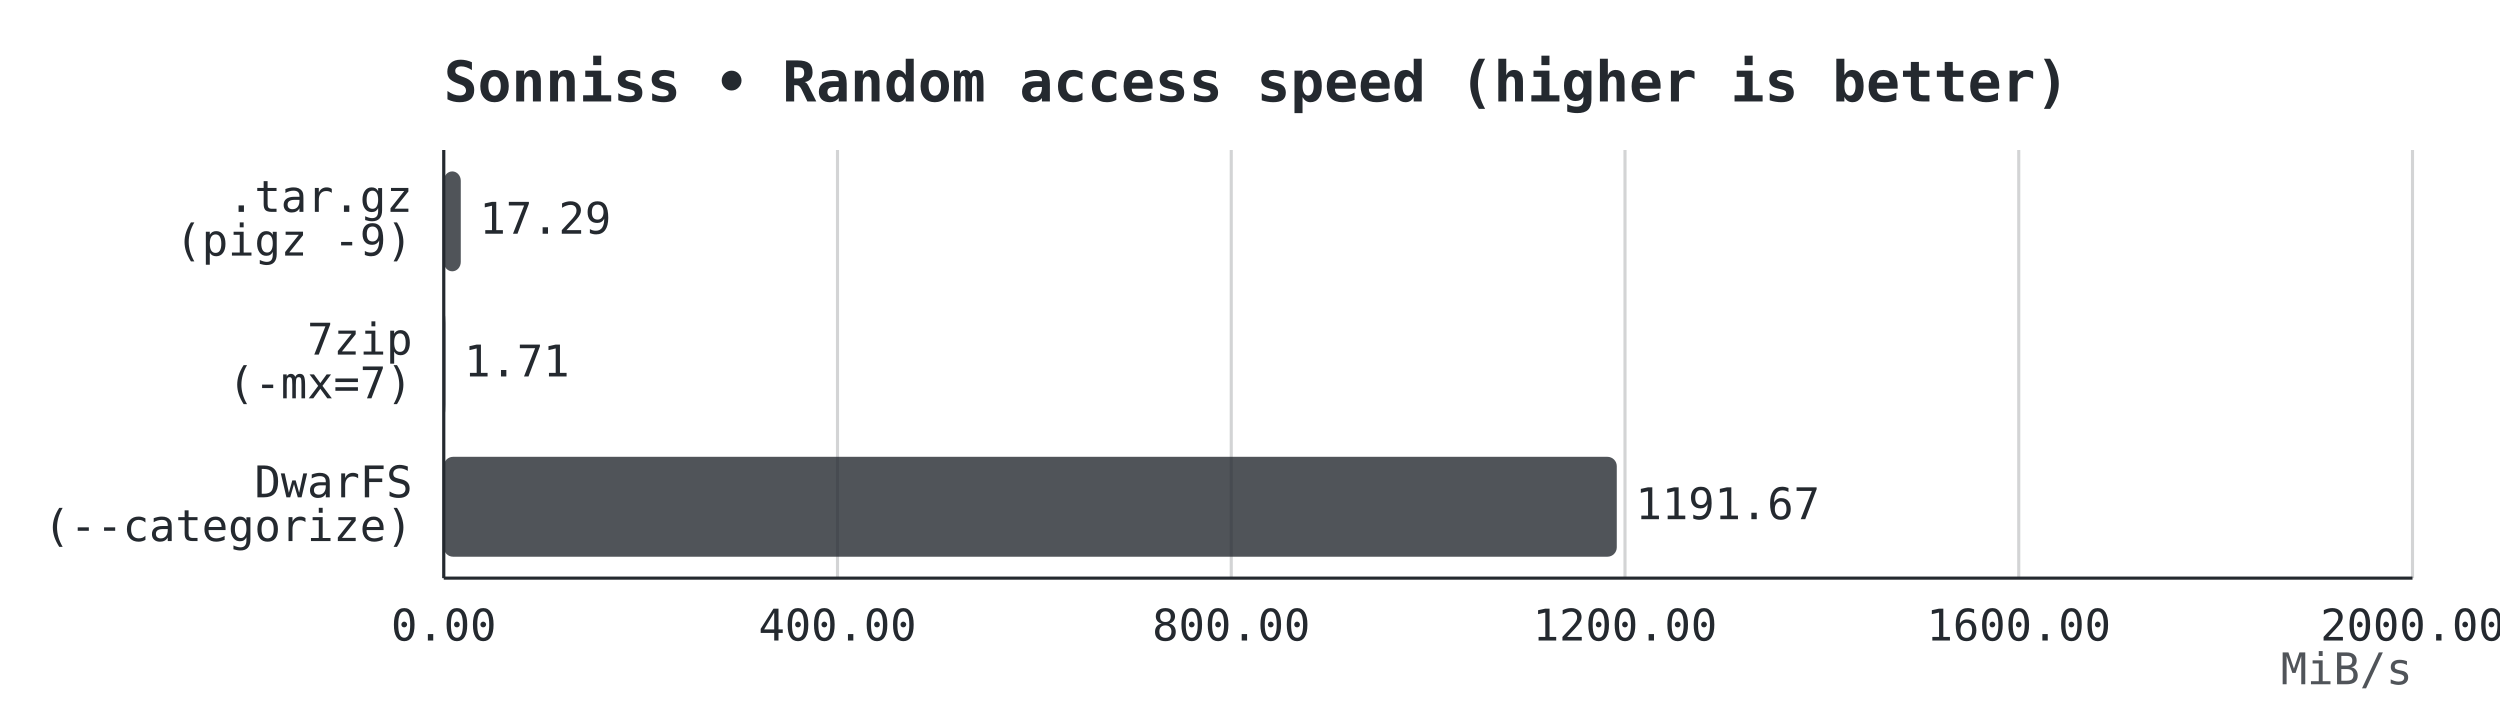
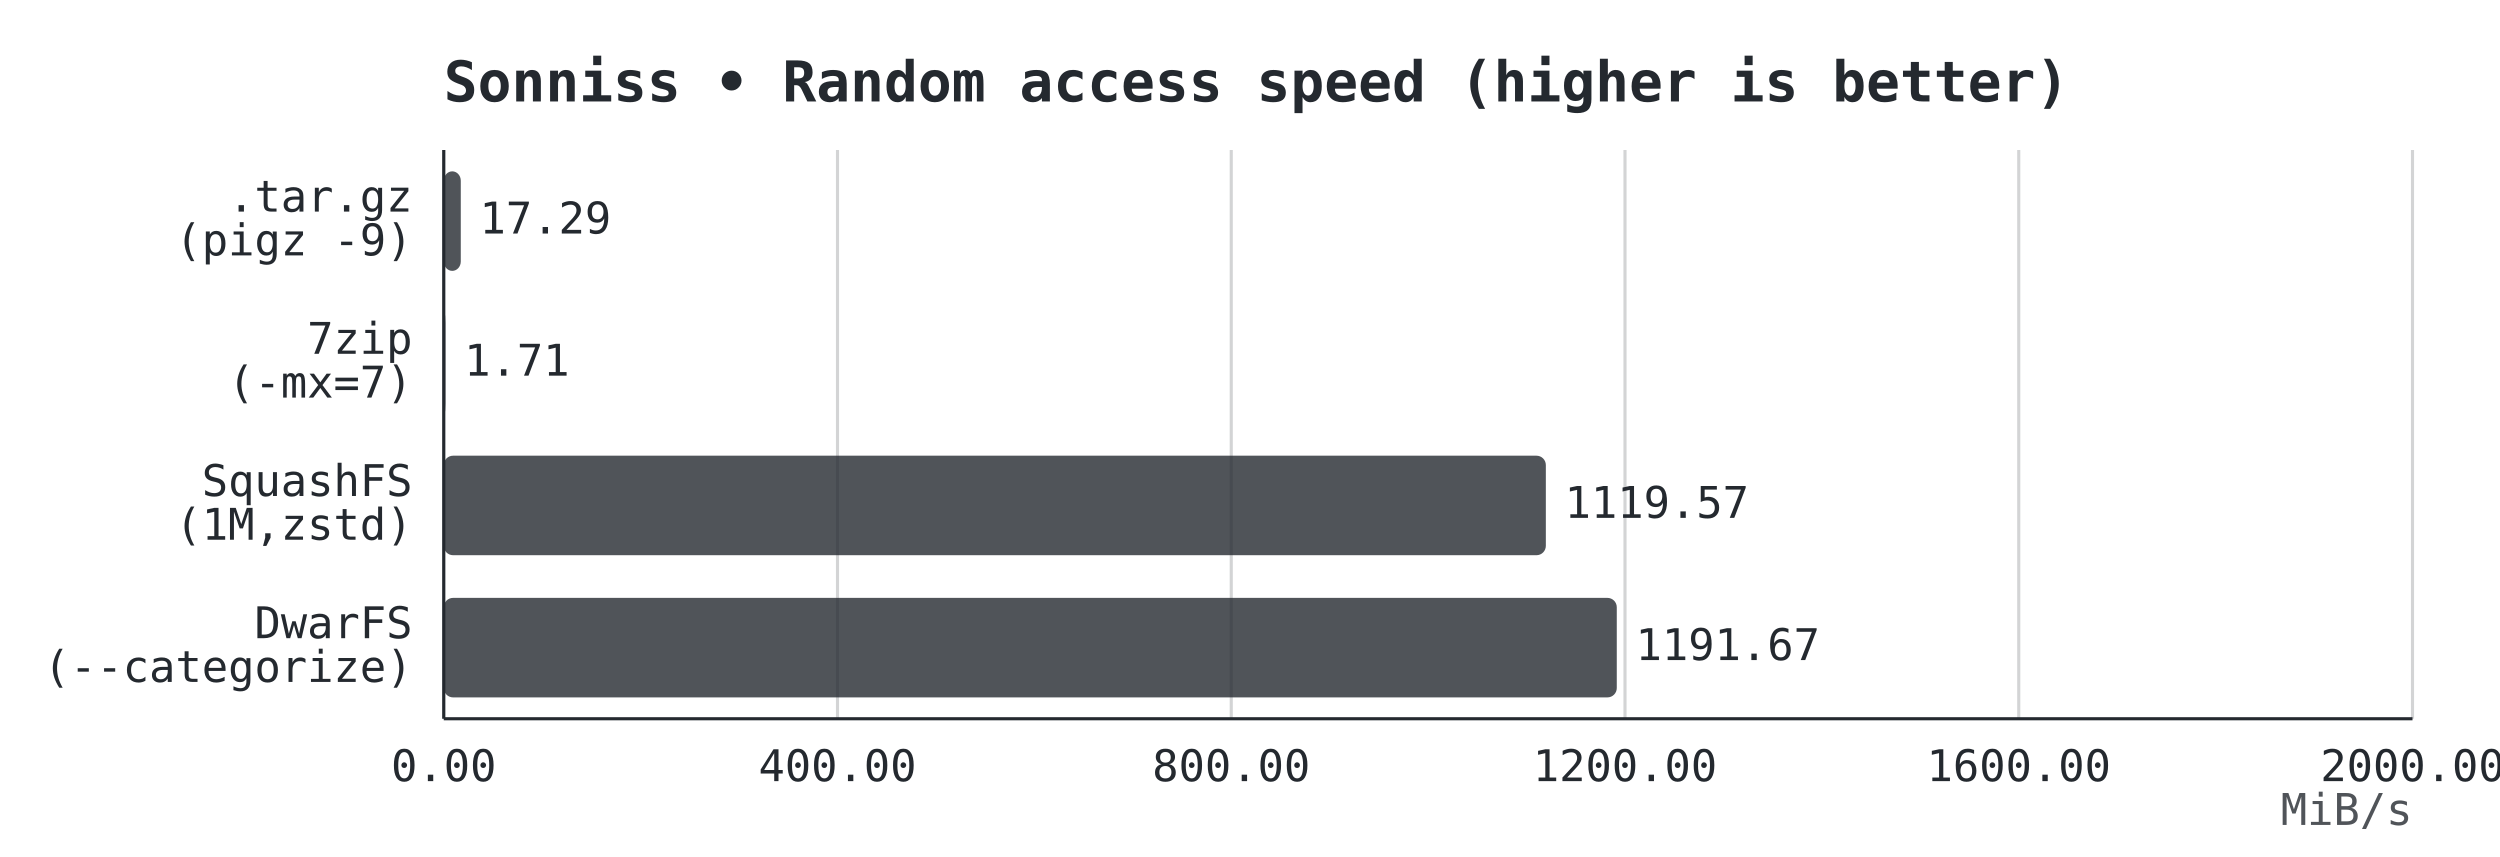
- <svg xmlns="http://www.w3.org/2000/svg" width="800" height="229" viewBox="0 0 800 229" role="img" aria-label="Sonniss • Random access speed (higher is better)">
+ <svg xmlns="http://www.w3.org/2000/svg" width="800" height="274" viewBox="0 0 800 274" role="img" aria-label="Sonniss • Random access speed (higher is better)">
  <style>
    :root {
      color: var(--fgColor-default, #24292f);
      font-family: ui-monospace, SFMono-Regular, Menlo, Consolas, monospace;
    }
    @media (prefers-color-scheme: dark) {
      :root { color: var(--fgColor-default, #c9d1d9); }
    }
    .t { fill: currentColor; font-size: 14px; dominant-baseline: middle; }
    .title { font-weight: 600; font-size: 18px; dominant-baseline: hanging; }
    .axis { stroke: currentColor; stroke-width: 1; }
    .grid { stroke: currentColor; stroke-width: 1; opacity: .2; }
    .bar { fill: currentColor; opacity: .8; }
    .unit { opacity: .8; font-size: 14px; }
  </style>
-   <rect x="0" y="0" width="800" height="229" fill="none" />
+   <rect x="0" y="0" width="800" height="274" fill="none" />
  <text x="142" y="20" class="t title">Sonniss • Random access speed (higher is better)</text>
-   <line x1="142" y1="185" x2="772" y2="185" class="axis" />
-   <line x1="142" y1="48" x2="142" y2="185" class="axis" />
-   <line x1="142.00" y1="48" x2="142.00" y2="185" class="grid" />
-   <text x="142.00" y="201" class="t" text-anchor="middle">0.00</text>
-   <line x1="268.00" y1="48" x2="268.00" y2="185" class="grid" />
-   <text x="268.00" y="201" class="t" text-anchor="middle">400.00</text>
-   <line x1="394.00" y1="48" x2="394.00" y2="185" class="grid" />
-   <text x="394.00" y="201" class="t" text-anchor="middle">800.00</text>
-   <line x1="520.00" y1="48" x2="520.00" y2="185" class="grid" />
-   <text x="520.00" y="201" class="t" text-anchor="middle">1200.00</text>
-   <line x1="646.00" y1="48" x2="646.00" y2="185" class="grid" />
-   <text x="646.00" y="201" class="t" text-anchor="middle">1600.00</text>
-   <line x1="772.00" y1="48" x2="772.00" y2="185" class="grid" />
-   <text x="772.00" y="201" class="t" text-anchor="middle">2000.00</text>
-   <text x="772" y="215" class="t unit" text-anchor="end">MiB/s</text>
-   <rect class="bar" x="142.00" y="54.85" width="5.45" height="31.97" rx="3" ry="3" />
-   <text x="132.00" y="63.83" class="t" text-anchor="end">.tar.gz</text>
-   <text x="132.00" y="77.83" class="t" text-anchor="end">(pigz -9)</text>
-   <text x="153.44" y="70.83" class="t">17.29</text>
-   <rect class="bar" x="142.00" y="100.52" width="0.54" height="31.97" rx="3" ry="3" />
-   <text x="132.00" y="109.50" class="t" text-anchor="end">7zip</text>
-   <text x="132.00" y="123.50" class="t" text-anchor="end">(-mx=7)</text>
-   <text x="148.54" y="116.50" class="t">1.71</text>
-   <rect class="bar" x="142.00" y="146.18" width="375.37" height="31.97" rx="3" ry="3" />
-   <text x="132.00" y="155.17" class="t" text-anchor="end">DwarFS</text>
-   <text x="132.00" y="169.17" class="t" text-anchor="end">(--categorize)</text>
-   <text x="523.38" y="162.17" class="t">1191.67</text>
+   <line x1="142" y1="230" x2="772" y2="230" class="axis" />
+   <line x1="142" y1="48" x2="142" y2="230" class="axis" />
+   <line x1="142.00" y1="48" x2="142.00" y2="230" class="grid" />
+   <text x="142.00" y="246" class="t" text-anchor="middle">0.00</text>
+   <line x1="268.00" y1="48" x2="268.00" y2="230" class="grid" />
+   <text x="268.00" y="246" class="t" text-anchor="middle">400.00</text>
+   <line x1="394.00" y1="48" x2="394.00" y2="230" class="grid" />
+   <text x="394.00" y="246" class="t" text-anchor="middle">800.00</text>
+   <line x1="520.00" y1="48" x2="520.00" y2="230" class="grid" />
+   <text x="520.00" y="246" class="t" text-anchor="middle">1200.00</text>
+   <line x1="646.00" y1="48" x2="646.00" y2="230" class="grid" />
+   <text x="646.00" y="246" class="t" text-anchor="middle">1600.00</text>
+   <line x1="772.00" y1="48" x2="772.00" y2="230" class="grid" />
+   <text x="772.00" y="246" class="t" text-anchor="middle">2000.00</text>
+   <text x="772" y="260" class="t unit" text-anchor="end">MiB/s</text>
+   <rect class="bar" x="142.00" y="54.83" width="5.45" height="31.85" rx="3" ry="3" />
+   <text x="132.00" y="63.75" class="t" text-anchor="end">.tar.gz</text>
+   <text x="132.00" y="77.75" class="t" text-anchor="end">(pigz -9)</text>
+   <text x="153.44" y="70.75" class="t">17.29</text>
+   <rect class="bar" x="142.00" y="100.33" width="0.54" height="31.85" rx="3" ry="3" />
+   <text x="132.00" y="109.25" class="t" text-anchor="end">7zip</text>
+   <text x="132.00" y="123.25" class="t" text-anchor="end">(-mx=7)</text>
+   <text x="148.54" y="116.25" class="t">1.71</text>
+   <rect class="bar" x="142.00" y="145.82" width="352.67" height="31.85" rx="3" ry="3" />
+   <text x="132.00" y="154.75" class="t" text-anchor="end">SquashFS</text>
+   <text x="132.00" y="168.75" class="t" text-anchor="end">(1M,zstd)</text>
+   <text x="500.67" y="161.75" class="t">1119.57</text>
+   <rect class="bar" x="142.00" y="191.32" width="375.37" height="31.85" rx="3" ry="3" />
+   <text x="132.00" y="200.25" class="t" text-anchor="end">DwarFS</text>
+   <text x="132.00" y="214.25" class="t" text-anchor="end">(--categorize)</text>
+   <text x="523.38" y="207.25" class="t">1191.67</text>
</svg>
